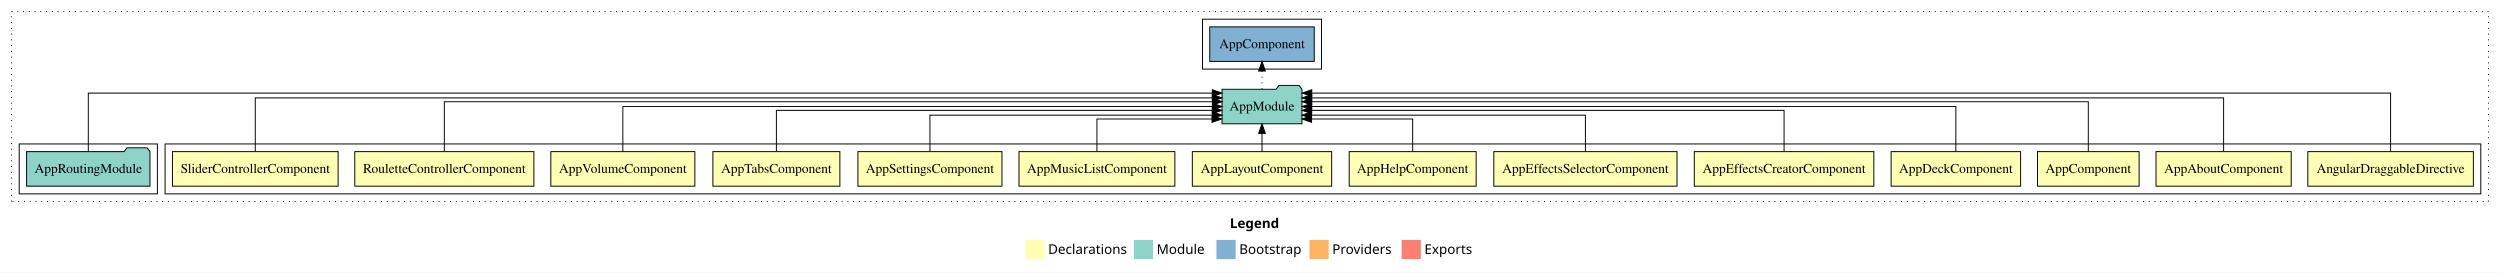
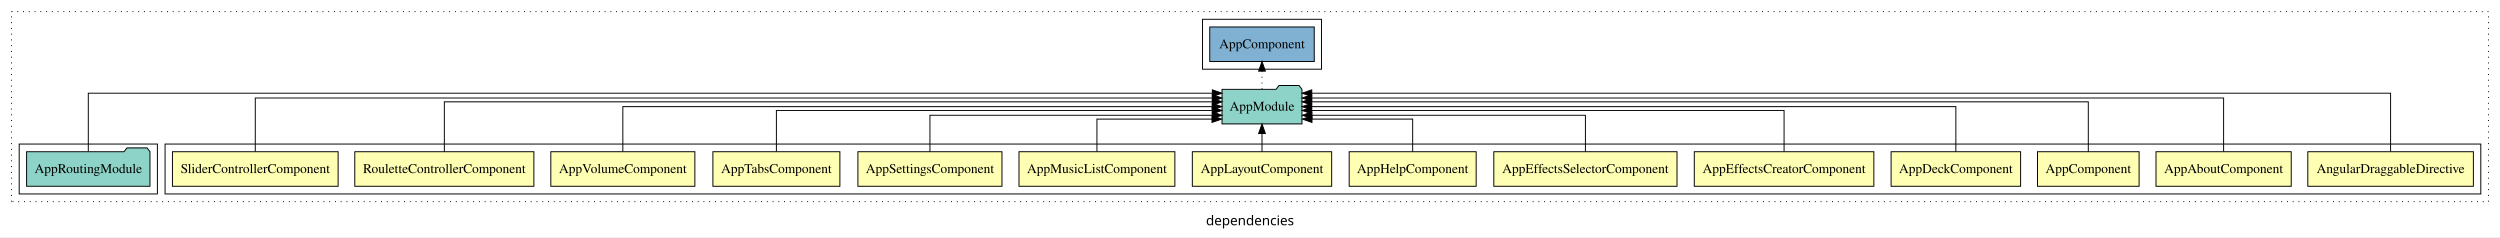
- <svg xmlns="http://www.w3.org/2000/svg" width="2605pt" height="284pt" viewBox="0.00 0.00 2605.00 284.00">
-   <g id="graph0" class="graph" transform="scale(1 1) rotate(0) translate(4 280)">
-     <polygon fill="#ffffff" stroke="transparent" points="-4,4 -4,-280 2601,-280 2601,4 -4,4" />
-     <text text-anchor="start" x="1277.509" y="-42.4" font-family="sans-serif" font-weight="bold" font-size="14.00" fill="#000000">Legend</text>
-     <polygon fill="#ffffb3" stroke="transparent" points="1064.5,-10 1064.5,-30 1084.5,-30 1084.5,-10 1064.5,-10" />
-     <text text-anchor="start" x="1088.129" y="-15.4" font-family="sans-serif" font-size="14.00" fill="#000000">  Declarations</text>
-     <polygon fill="#8dd3c7" stroke="transparent" points="1177.5,-10 1177.5,-30 1197.5,-30 1197.5,-10 1177.5,-10" />
-     <text text-anchor="start" x="1201.225" y="-15.4" font-family="sans-serif" font-size="14.00" fill="#000000">  Module</text>
-     <polygon fill="#80b1d3" stroke="transparent" points="1263.5,-10 1263.5,-30 1283.5,-30 1283.5,-10 1263.5,-10" />
-     <text text-anchor="start" x="1287.281" y="-15.4" font-family="sans-serif" font-size="14.00" fill="#000000">  Bootstrap</text>
-     <polygon fill="#fdb462" stroke="transparent" points="1360.5,-10 1360.5,-30 1380.5,-30 1380.5,-10 1360.5,-10" />
-     <text text-anchor="start" x="1384.173" y="-15.4" font-family="sans-serif" font-size="14.00" fill="#000000">  Providers</text>
-     <polygon fill="#fb8072" stroke="transparent" points="1456.5,-10 1456.5,-30 1476.5,-30 1476.5,-10 1456.5,-10" />
-     <text text-anchor="start" x="1480.226" y="-15.4" font-family="sans-serif" font-size="14.00" fill="#000000">  Exports</text>
+ <svg xmlns="http://www.w3.org/2000/svg" width="2605pt" height="247pt" viewBox="0.00 0.00 2605.00 246.80">
+   <g id="graph0" class="graph" transform="scale(1 1) rotate(0) translate(4 242.8)">
+     <polygon fill="white" stroke="transparent" points="-4,4 -4,-242.8 2601,-242.8 2601,4 -4,4" />
+     <text text-anchor="middle" x="1298.5" y="-8.2" font-family="sans-serif" font-size="14.00">dependencies</text>
    <g id="clust1" class="cluster">
-       <polygon fill="none" stroke="#000000" stroke-dasharray="1,5" points="8,-70 8,-268 2589,-268 2589,-70 8,-70" />
+       <polygon fill="none" stroke="black" stroke-dasharray="1,5" points="8,-32.8 8,-230.8 2589,-230.8 2589,-32.8 8,-32.8" />
    </g>
    <g id="clust2" class="cluster">
-       <polygon fill="none" stroke="#000000" points="168,-78 168,-130 2581,-130 2581,-78 168,-78" />
+       <polygon fill="none" stroke="black" points="168,-40.8 168,-92.8 2581,-92.8 2581,-40.8 168,-40.8" />
    </g>
    <g id="clust17" class="cluster">
-       <polygon fill="none" stroke="#000000" points="16,-78 16,-130 160,-130 160,-78 16,-78" />
+       <polygon fill="none" stroke="black" points="16,-40.8 16,-92.8 160,-92.8 160,-40.8 16,-40.8" />
    </g>
    <g id="clust19" class="cluster">
-       <polygon fill="none" stroke="#000000" points="1249,-208 1249,-260 1373,-260 1373,-208 1249,-208" />
+       <polygon fill="none" stroke="black" points="1249,-170.8 1249,-222.8 1373,-222.8 1373,-170.8 1249,-170.8" />
    </g>
    <g id="node1" class="node">
-       <polygon fill="#ffffb3" stroke="#000000" points="2573.257,-122 2400.743,-122 2400.743,-86 2573.257,-86 2573.257,-122" />
-       <text text-anchor="middle" x="2487" y="-99.8" font-family="Times,serif" font-size="14.00" fill="#000000">AngularDraggableDirective</text>
+       <polygon fill="#ffffb3" stroke="black" points="2573.26,-84.8 2400.74,-84.8 2400.74,-48.8 2573.26,-48.8 2573.26,-84.8" />
+       <text text-anchor="middle" x="2487" y="-62.6" font-family="Times,serif" font-size="14.00">AngularDraggableDirective</text>
    </g>
    <g id="node15" class="node">
-       <polygon fill="#8dd3c7" stroke="#000000" points="1352.657,-187 1349.657,-191 1328.657,-191 1325.657,-187 1269.343,-187 1269.343,-151 1352.657,-151 1352.657,-187" />
-       <text text-anchor="middle" x="1311" y="-164.8" font-family="Times,serif" font-size="14.00" fill="#000000">AppModule</text>
+       <polygon fill="#8dd3c7" stroke="black" points="1352.66,-149.8 1349.66,-153.8 1328.66,-153.8 1325.66,-149.8 1269.34,-149.8 1269.34,-113.8 1352.66,-113.8 1352.66,-149.8" />
+       <text text-anchor="middle" x="1311" y="-127.6" font-family="Times,serif" font-size="14.00">AppModule</text>
    </g>
    <g id="edge1" class="edge">
-       <path fill="none" stroke="#000000" d="M2487,-122.323C2487,-145.66 2487,-183 2487,-183 2487,-183 1362.854,-183 1362.854,-183" />
-       <polygon fill="#000000" stroke="#000000" points="1362.854,-179.5 1352.854,-183 1362.854,-186.5 1362.854,-179.5" />
+       <path fill="none" stroke="black" d="M2487,-85.12C2487,-108.46 2487,-145.8 2487,-145.8 2487,-145.8 1362.85,-145.8 1362.85,-145.8" />
+       <polygon fill="black" stroke="black" points="1362.85,-142.3 1352.85,-145.8 1362.85,-149.3 1362.85,-142.3" />
    </g>
    <g id="node2" class="node">
-       <polygon fill="#ffffb3" stroke="#000000" points="2383.437,-122 2242.563,-122 2242.563,-86 2383.437,-86 2383.437,-122" />
-       <text text-anchor="middle" x="2313" y="-99.8" font-family="Times,serif" font-size="14.00" fill="#000000">AppAboutComponent</text>
+       <polygon fill="#ffffb3" stroke="black" points="2383.44,-84.8 2242.56,-84.8 2242.56,-48.8 2383.44,-48.8 2383.44,-84.8" />
+       <text text-anchor="middle" x="2313" y="-62.6" font-family="Times,serif" font-size="14.00">AppAboutComponent</text>
    </g>
    <g id="edge2" class="edge">
-       <path fill="none" stroke="#000000" d="M2313,-122.292C2313,-144.206 2313,-178 2313,-178 2313,-178 1362.779,-178 1362.779,-178" />
-       <polygon fill="#000000" stroke="#000000" points="1362.779,-174.5 1352.779,-178 1362.779,-181.5 1362.779,-174.5" />
+       <path fill="none" stroke="black" d="M2313,-85.09C2313,-107.01 2313,-140.8 2313,-140.8 2313,-140.8 1362.78,-140.8 1362.78,-140.8" />
+       <polygon fill="black" stroke="black" points="1362.78,-137.3 1352.78,-140.8 1362.78,-144.3 1362.78,-137.3" />
    </g>
    <g id="node3" class="node">
-       <polygon fill="#ffffb3" stroke="#000000" points="2224.94,-122 2119.06,-122 2119.06,-86 2224.94,-86 2224.94,-122" />
-       <text text-anchor="middle" x="2172" y="-99.8" font-family="Times,serif" font-size="14.00" fill="#000000">AppComponent</text>
+       <polygon fill="#ffffb3" stroke="black" points="2224.94,-84.8 2119.06,-84.8 2119.06,-48.8 2224.94,-48.8 2224.94,-84.8" />
+       <text text-anchor="middle" x="2172" y="-62.6" font-family="Times,serif" font-size="14.00">AppComponent</text>
    </g>
    <g id="edge3" class="edge">
-       <path fill="none" stroke="#000000" d="M2172,-122.027C2172,-142.767 2172,-174 2172,-174 2172,-174 1362.819,-174 1362.819,-174" />
-       <polygon fill="#000000" stroke="#000000" points="1362.819,-170.5 1352.819,-174 1362.819,-177.5 1362.819,-170.5" />
+       <path fill="none" stroke="black" d="M2172,-84.83C2172,-105.57 2172,-136.8 2172,-136.8 2172,-136.8 1362.82,-136.8 1362.82,-136.8" />
+       <polygon fill="black" stroke="black" points="1362.82,-133.3 1352.82,-136.8 1362.82,-140.3 1362.82,-133.3" />
    </g>
    <g id="node4" class="node">
-       <polygon fill="#ffffb3" stroke="#000000" points="2101.475,-122 1966.525,-122 1966.525,-86 2101.475,-86 2101.475,-122" />
-       <text text-anchor="middle" x="2034" y="-99.8" font-family="Times,serif" font-size="14.00" fill="#000000">AppDeckComponent</text>
+       <polygon fill="#ffffb3" stroke="black" points="2101.48,-84.8 1966.52,-84.8 1966.52,-48.8 2101.48,-48.8 2101.48,-84.8" />
+       <text text-anchor="middle" x="2034" y="-62.6" font-family="Times,serif" font-size="14.00">AppDeckComponent</text>
    </g>
    <g id="edge4" class="edge">
-       <path fill="none" stroke="#000000" d="M2034,-122.106C2034,-141.339 2034,-169 2034,-169 2034,-169 1362.732,-169 1362.732,-169" />
-       <polygon fill="#000000" stroke="#000000" points="1362.732,-165.5 1352.732,-169 1362.732,-172.5 1362.732,-165.5" />
+       <path fill="none" stroke="black" d="M2034,-84.91C2034,-104.14 2034,-131.8 2034,-131.8 2034,-131.8 1362.73,-131.8 1362.73,-131.8" />
+       <polygon fill="black" stroke="black" points="1362.73,-128.3 1352.73,-131.8 1362.73,-135.3 1362.73,-128.3" />
    </g>
    <g id="node5" class="node">
-       <polygon fill="#ffffb3" stroke="#000000" points="1948.555,-122 1761.445,-122 1761.445,-86 1948.555,-86 1948.555,-122" />
-       <text text-anchor="middle" x="1855" y="-99.8" font-family="Times,serif" font-size="14.00" fill="#000000">AppEffectsCreatorComponent</text>
+       <polygon fill="#ffffb3" stroke="black" points="1948.56,-84.8 1761.44,-84.8 1761.44,-48.8 1948.56,-48.8 1948.56,-84.8" />
+       <text text-anchor="middle" x="1855" y="-62.6" font-family="Times,serif" font-size="14.00">AppEffectsCreatorComponent</text>
    </g>
    <g id="edge5" class="edge">
-       <path fill="none" stroke="#000000" d="M1855,-122.302C1855,-140.27 1855,-165 1855,-165 1855,-165 1362.784,-165 1362.784,-165" />
-       <polygon fill="#000000" stroke="#000000" points="1362.784,-161.5 1352.784,-165 1362.783,-168.5 1362.784,-161.5" />
+       <path fill="none" stroke="black" d="M1855,-85.1C1855,-103.07 1855,-127.8 1855,-127.8 1855,-127.8 1362.78,-127.8 1362.78,-127.8" />
+       <polygon fill="black" stroke="black" points="1362.78,-124.3 1352.78,-127.8 1362.78,-131.3 1362.78,-124.3" />
    </g>
    <g id="node6" class="node">
-       <polygon fill="#ffffb3" stroke="#000000" points="1743.445,-122 1552.555,-122 1552.555,-86 1743.445,-86 1743.445,-122" />
-       <text text-anchor="middle" x="1648" y="-99.8" font-family="Times,serif" font-size="14.00" fill="#000000">AppEffectsSelectorComponent</text>
+       <polygon fill="#ffffb3" stroke="black" points="1743.45,-84.8 1552.55,-84.8 1552.55,-48.8 1743.45,-48.8 1743.45,-84.8" />
+       <text text-anchor="middle" x="1648" y="-62.6" font-family="Times,serif" font-size="14.00">AppEffectsSelectorComponent</text>
    </g>
    <g id="edge6" class="edge">
-       <path fill="none" stroke="#000000" d="M1648,-122.027C1648,-138.398 1648,-160 1648,-160 1648,-160 1362.661,-160 1362.661,-160" />
-       <polygon fill="#000000" stroke="#000000" points="1362.661,-156.5 1352.661,-160 1362.661,-163.5 1362.661,-156.5" />
+       <path fill="none" stroke="black" d="M1648,-84.83C1648,-101.2 1648,-122.8 1648,-122.8 1648,-122.8 1363,-122.8 1363,-122.8" />
+       <polygon fill="black" stroke="black" points="1363,-119.3 1353,-122.8 1363,-126.3 1363,-119.3" />
    </g>
    <g id="node7" class="node">
-       <polygon fill="#ffffb3" stroke="#000000" points="1534.151,-122 1401.849,-122 1401.849,-86 1534.151,-86 1534.151,-122" />
-       <text text-anchor="middle" x="1468" y="-99.8" font-family="Times,serif" font-size="14.00" fill="#000000">AppHelpComponent</text>
+       <polygon fill="#ffffb3" stroke="black" points="1534.16,-84.8 1401.84,-84.8 1401.84,-48.8 1534.16,-48.8 1534.16,-84.8" />
+       <text text-anchor="middle" x="1468" y="-62.6" font-family="Times,serif" font-size="14.00">AppHelpComponent</text>
    </g>
    <g id="edge7" class="edge">
-       <path fill="none" stroke="#000000" d="M1468,-122.187C1468,-137.182 1468,-156 1468,-156 1468,-156 1362.661,-156 1362.661,-156" />
-       <polygon fill="#000000" stroke="#000000" points="1362.661,-152.5 1352.661,-156 1362.661,-159.5 1362.661,-152.5" />
+       <path fill="none" stroke="black" d="M1468,-84.99C1468,-99.98 1468,-118.8 1468,-118.8 1468,-118.8 1363.07,-118.8 1363.07,-118.8" />
+       <polygon fill="black" stroke="black" points="1363.07,-115.3 1353.07,-118.8 1363.07,-122.3 1363.07,-115.3" />
    </g>
    <g id="node8" class="node">
-       <polygon fill="#ffffb3" stroke="#000000" points="1383.597,-122 1238.403,-122 1238.403,-86 1383.597,-86 1383.597,-122" />
-       <text text-anchor="middle" x="1311" y="-99.8" font-family="Times,serif" font-size="14.00" fill="#000000">AppLayoutComponent</text>
+       <polygon fill="#ffffb3" stroke="black" points="1383.6,-84.8 1238.4,-84.8 1238.4,-48.8 1383.6,-48.8 1383.6,-84.8" />
+       <text text-anchor="middle" x="1311" y="-62.6" font-family="Times,serif" font-size="14.00">AppLayoutComponent</text>
    </g>
    <g id="edge8" class="edge">
-       <path fill="none" stroke="#000000" d="M1311,-122.106C1311,-122.106 1311,-140.991 1311,-140.991" />
-       <polygon fill="#000000" stroke="#000000" points="1307.5,-140.991 1311,-150.991 1314.5,-140.991 1307.5,-140.991" />
+       <path fill="none" stroke="black" d="M1311,-84.91C1311,-84.91 1311,-103.79 1311,-103.79" />
+       <polygon fill="black" stroke="black" points="1307.5,-103.79 1311,-113.79 1314.5,-103.79 1307.5,-103.79" />
    </g>
    <g id="node9" class="node">
-       <polygon fill="#ffffb3" stroke="#000000" points="1220.212,-122 1057.788,-122 1057.788,-86 1220.212,-86 1220.212,-122" />
-       <text text-anchor="middle" x="1139" y="-99.8" font-family="Times,serif" font-size="14.00" fill="#000000">AppMusicListComponent</text>
+       <polygon fill="#ffffb3" stroke="black" points="1220.22,-84.8 1057.78,-84.8 1057.78,-48.8 1220.22,-48.8 1220.22,-84.8" />
+       <text text-anchor="middle" x="1139" y="-62.6" font-family="Times,serif" font-size="14.00">AppMusicListComponent</text>
    </g>
    <g id="edge9" class="edge">
-       <path fill="none" stroke="#000000" d="M1139,-122.187C1139,-137.182 1139,-156 1139,-156 1139,-156 1258.924,-156 1258.924,-156" />
-       <polygon fill="#000000" stroke="#000000" points="1258.924,-159.5 1268.924,-156 1258.924,-152.5 1258.924,-159.5" />
+       <path fill="none" stroke="black" d="M1139,-84.99C1139,-99.98 1139,-118.8 1139,-118.8 1139,-118.8 1258.92,-118.8 1258.92,-118.8" />
+       <polygon fill="black" stroke="black" points="1258.92,-122.3 1268.92,-118.8 1258.92,-115.3 1258.92,-122.3" />
    </g>
    <g id="node10" class="node">
-       <polygon fill="#ffffb3" stroke="#000000" points="1040.053,-122 889.947,-122 889.947,-86 1040.053,-86 1040.053,-122" />
-       <text text-anchor="middle" x="965" y="-99.8" font-family="Times,serif" font-size="14.00" fill="#000000">AppSettingsComponent</text>
+       <polygon fill="#ffffb3" stroke="black" points="1040.06,-84.8 889.94,-84.8 889.94,-48.8 1040.06,-48.8 1040.06,-84.8" />
+       <text text-anchor="middle" x="965" y="-62.6" font-family="Times,serif" font-size="14.00">AppSettingsComponent</text>
    </g>
    <g id="edge10" class="edge">
-       <path fill="none" stroke="#000000" d="M965,-122.027C965,-138.398 965,-160 965,-160 965,-160 1259.264,-160 1259.264,-160" />
-       <polygon fill="#000000" stroke="#000000" points="1259.264,-163.5 1269.264,-160 1259.264,-156.5 1259.264,-163.5" />
+       <path fill="none" stroke="black" d="M965,-84.83C965,-101.2 965,-122.8 965,-122.8 965,-122.8 1259.26,-122.8 1259.26,-122.8" />
+       <polygon fill="black" stroke="black" points="1259.26,-126.3 1269.26,-122.8 1259.26,-119.3 1259.26,-126.3" />
    </g>
    <g id="node11" class="node">
-       <polygon fill="#ffffb3" stroke="#000000" points="871.151,-122 738.849,-122 738.849,-86 871.151,-86 871.151,-122" />
-       <text text-anchor="middle" x="805" y="-99.8" font-family="Times,serif" font-size="14.00" fill="#000000">AppTabsComponent</text>
+       <polygon fill="#ffffb3" stroke="black" points="871.16,-84.8 738.84,-84.8 738.84,-48.8 871.16,-48.8 871.16,-84.8" />
+       <text text-anchor="middle" x="805" y="-62.6" font-family="Times,serif" font-size="14.00">AppTabsComponent</text>
    </g>
    <g id="edge11" class="edge">
-       <path fill="none" stroke="#000000" d="M805,-122.302C805,-140.27 805,-165 805,-165 805,-165 1259.161,-165 1259.161,-165" />
-       <polygon fill="#000000" stroke="#000000" points="1259.161,-168.5 1269.161,-165 1259.161,-161.5 1259.161,-168.5" />
+       <path fill="none" stroke="black" d="M805,-85.1C805,-103.07 805,-127.8 805,-127.8 805,-127.8 1259.16,-127.8 1259.16,-127.8" />
+       <polygon fill="black" stroke="black" points="1259.16,-131.3 1269.16,-127.8 1259.16,-124.3 1259.16,-131.3" />
    </g>
    <g id="node12" class="node">
-       <polygon fill="#ffffb3" stroke="#000000" points="720.042,-122 569.958,-122 569.958,-86 720.042,-86 720.042,-122" />
-       <text text-anchor="middle" x="645" y="-99.8" font-family="Times,serif" font-size="14.00" fill="#000000">AppVolumeComponent</text>
+       <polygon fill="#ffffb3" stroke="black" points="720.05,-84.8 569.95,-84.8 569.95,-48.8 720.05,-48.8 720.05,-84.8" />
+       <text text-anchor="middle" x="645" y="-62.6" font-family="Times,serif" font-size="14.00">AppVolumeComponent</text>
    </g>
    <g id="edge12" class="edge">
-       <path fill="none" stroke="#000000" d="M645,-122.106C645,-141.339 645,-169 645,-169 645,-169 1259.339,-169 1259.339,-169" />
-       <polygon fill="#000000" stroke="#000000" points="1259.339,-172.5 1269.339,-169 1259.339,-165.5 1259.339,-172.5" />
+       <path fill="none" stroke="black" d="M645,-84.91C645,-104.14 645,-131.8 645,-131.8 645,-131.8 1259.09,-131.8 1259.09,-131.8" />
+       <polygon fill="black" stroke="black" points="1259.09,-135.3 1269.09,-131.8 1259.09,-128.3 1259.09,-135.3" />
    </g>
    <g id="node13" class="node">
-       <polygon fill="#ffffb3" stroke="#000000" points="552.314,-122 365.685,-122 365.685,-86 552.314,-86 552.314,-122" />
-       <text text-anchor="middle" x="459" y="-99.8" font-family="Times,serif" font-size="14.00" fill="#000000">RouletteControllerComponent</text>
+       <polygon fill="#ffffb3" stroke="black" points="552.31,-84.8 365.69,-84.8 365.69,-48.8 552.31,-48.8 552.31,-84.8" />
+       <text text-anchor="middle" x="459" y="-62.6" font-family="Times,serif" font-size="14.00">RouletteControllerComponent</text>
    </g>
    <g id="edge13" class="edge">
-       <path fill="none" stroke="#000000" d="M459,-122.027C459,-142.767 459,-174 459,-174 459,-174 1259.33,-174 1259.33,-174" />
-       <polygon fill="#000000" stroke="#000000" points="1259.33,-177.5 1269.33,-174 1259.33,-170.5 1259.33,-177.5" />
+       <path fill="none" stroke="black" d="M459,-84.83C459,-105.57 459,-136.8 459,-136.8 459,-136.8 1259.33,-136.8 1259.33,-136.8" />
+       <polygon fill="black" stroke="black" points="1259.33,-140.3 1269.33,-136.8 1259.33,-133.3 1259.33,-140.3" />
    </g>
    <g id="node14" class="node">
-       <polygon fill="#ffffb3" stroke="#000000" points="348.316,-122 175.684,-122 175.684,-86 348.316,-86 348.316,-122" />
-       <text text-anchor="middle" x="262" y="-99.8" font-family="Times,serif" font-size="14.00" fill="#000000">SliderControllerComponent</text>
+       <polygon fill="#ffffb3" stroke="black" points="348.32,-84.8 175.68,-84.8 175.68,-48.8 348.32,-48.8 348.32,-84.8" />
+       <text text-anchor="middle" x="262" y="-62.6" font-family="Times,serif" font-size="14.00">SliderControllerComponent</text>
    </g>
    <g id="edge14" class="edge">
-       <path fill="none" stroke="#000000" d="M262,-122.292C262,-144.206 262,-178 262,-178 262,-178 1259.231,-178 1259.231,-178" />
-       <polygon fill="#000000" stroke="#000000" points="1259.231,-181.5 1269.231,-178 1259.231,-174.5 1259.231,-181.5" />
+       <path fill="none" stroke="black" d="M262,-85.09C262,-107.01 262,-140.8 262,-140.8 262,-140.8 1259.23,-140.8 1259.23,-140.8" />
+       <polygon fill="black" stroke="black" points="1259.23,-144.3 1269.23,-140.8 1259.23,-137.3 1259.23,-144.3" />
    </g>
    <g id="node17" class="node">
-       <polygon fill="#80b1d3" stroke="#000000" points="1365.439,-252 1256.561,-252 1256.561,-216 1365.439,-216 1365.439,-252" />
-       <text text-anchor="middle" x="1311" y="-229.8" font-family="Times,serif" font-size="14.00" fill="#000000">AppComponent </text>
+       <polygon fill="#80b1d3" stroke="black" points="1365.44,-214.8 1256.56,-214.8 1256.56,-178.8 1365.44,-178.8 1365.44,-214.8" />
+       <text text-anchor="middle" x="1311" y="-192.6" font-family="Times,serif" font-size="14.00">AppComponent </text>
    </g>
    <g id="edge16" class="edge">
-       <path fill="none" stroke="#000000" stroke-dasharray="1,5" d="M1311,-187.106C1311,-187.106 1311,-205.991 1311,-205.991" />
-       <polygon fill="#000000" stroke="#000000" points="1307.5,-205.991 1311,-215.991 1314.5,-205.991 1307.5,-205.991" />
+       <path fill="none" stroke="black" stroke-dasharray="1,5" d="M1311,-149.91C1311,-149.91 1311,-168.79 1311,-168.79" />
+       <polygon fill="black" stroke="black" points="1307.5,-168.79 1311,-178.79 1314.5,-168.79 1307.5,-168.79" />
    </g>
    <g id="node16" class="node">
-       <polygon fill="#8dd3c7" stroke="#000000" points="152.274,-122 149.274,-126 128.274,-126 125.274,-122 23.726,-122 23.726,-86 152.274,-86 152.274,-122" />
-       <text text-anchor="middle" x="88" y="-99.8" font-family="Times,serif" font-size="14.00" fill="#000000">AppRoutingModule</text>
+       <polygon fill="#8dd3c7" stroke="black" points="152.28,-84.8 149.28,-88.8 128.28,-88.8 125.28,-84.8 23.72,-84.8 23.72,-48.8 152.28,-48.8 152.28,-84.8" />
+       <text text-anchor="middle" x="88" y="-62.6" font-family="Times,serif" font-size="14.00">AppRoutingModule</text>
    </g>
    <g id="edge15" class="edge">
-       <path fill="none" stroke="#000000" d="M88,-122.323C88,-145.66 88,-183 88,-183 88,-183 1259.255,-183 1259.255,-183" />
-       <polygon fill="#000000" stroke="#000000" points="1259.255,-186.5 1269.255,-183 1259.255,-179.5 1259.255,-186.5" />
+       <path fill="none" stroke="black" d="M88,-85.12C88,-108.46 88,-145.8 88,-145.8 88,-145.8 1259.26,-145.8 1259.26,-145.8" />
+       <polygon fill="black" stroke="black" points="1259.26,-149.3 1269.26,-145.8 1259.26,-142.3 1259.26,-149.3" />
    </g>
  </g>
</svg>
